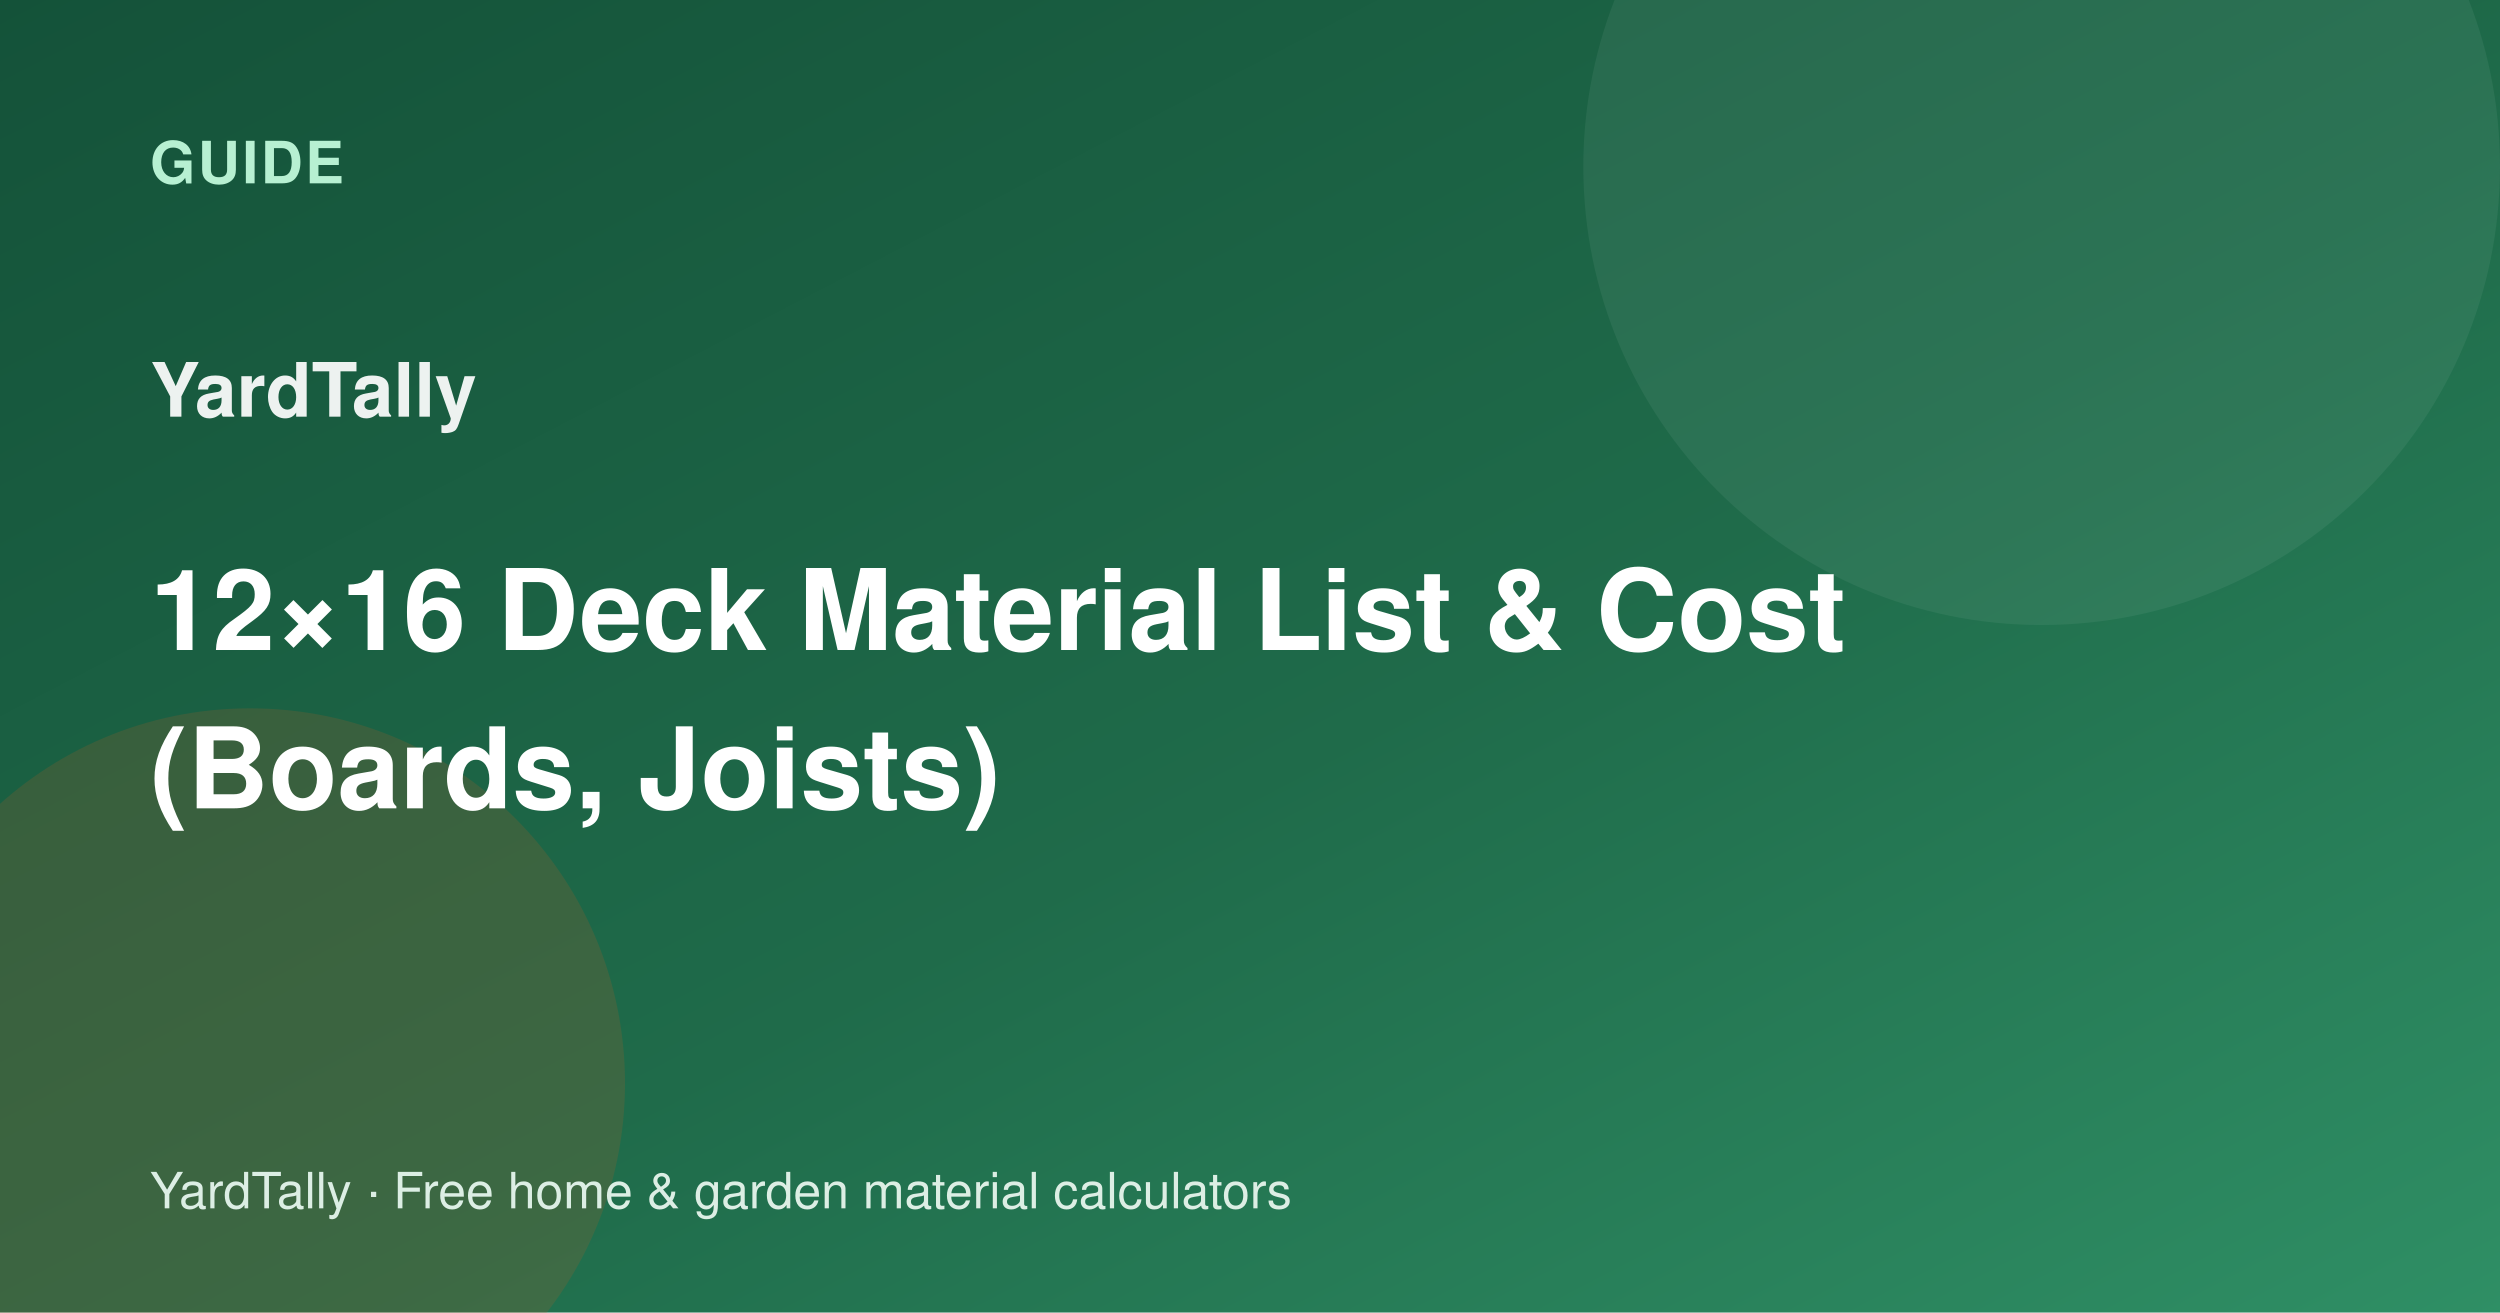
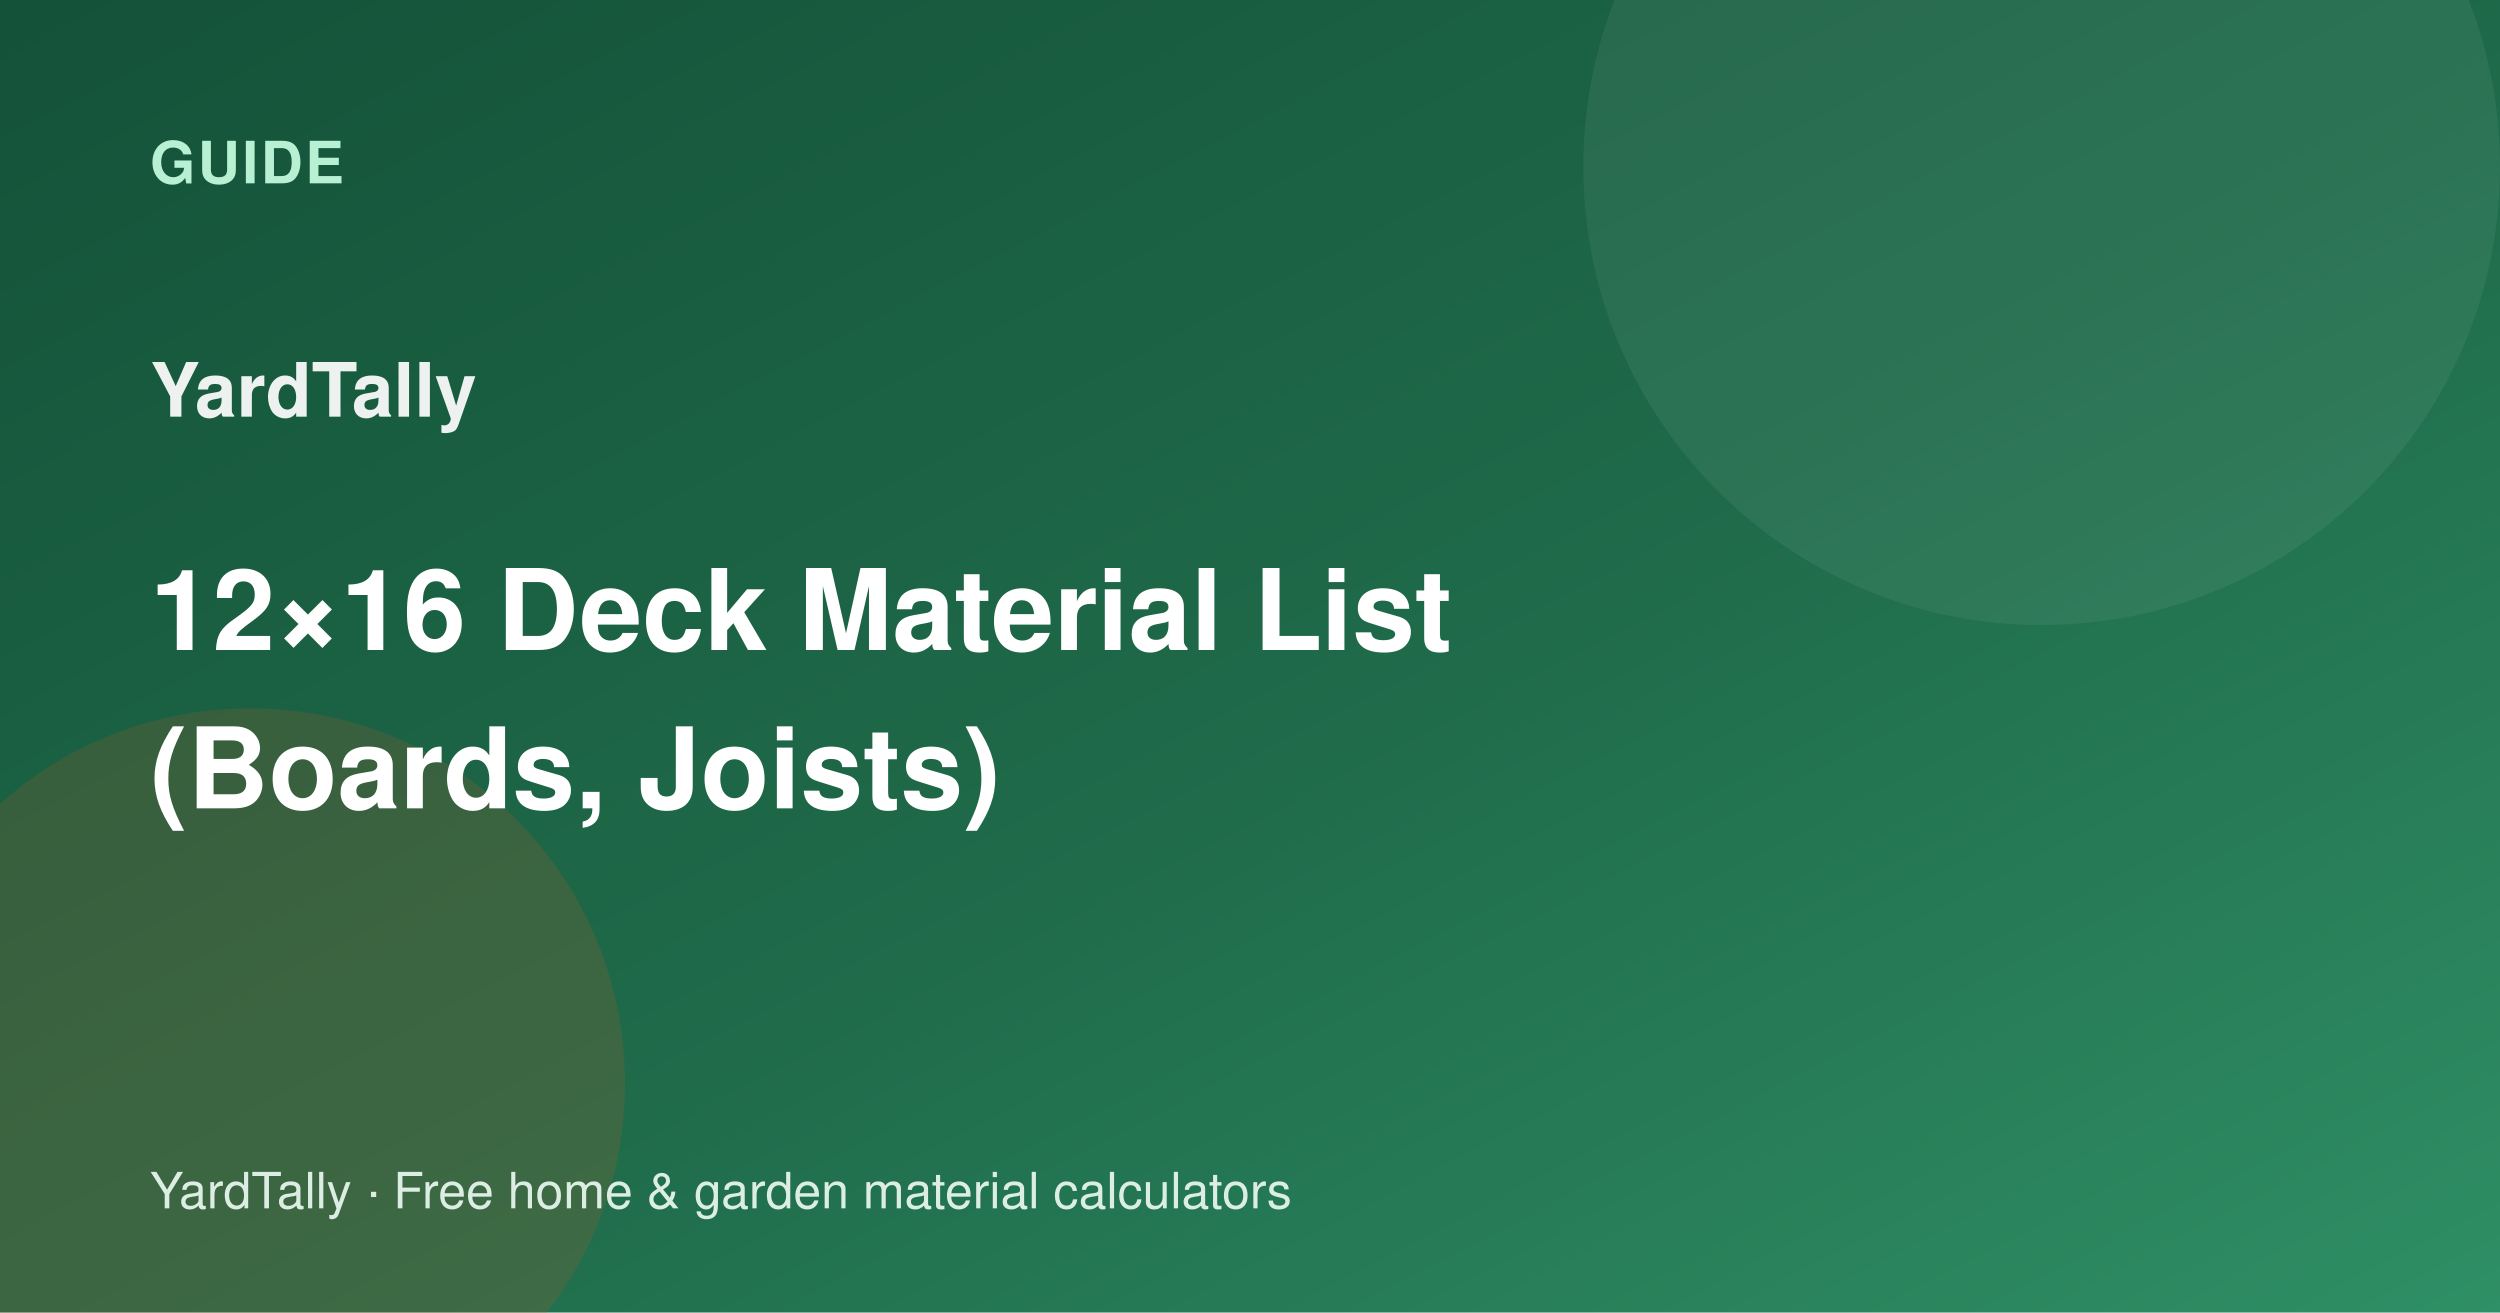
<svg xmlns="http://www.w3.org/2000/svg" width="1200" height="630" viewBox="0 0 1200 630">
  <defs>
    <linearGradient id="bg" x1="0" y1="0" x2="1" y2="1">
      <stop offset="0%" stop-color="#145239" />
      <stop offset="55%" stop-color="#1f6b4a" />
      <stop offset="100%" stop-color="#2f8f65" />
    </linearGradient>
  </defs>
  <rect width="1200" height="630" fill="url(#bg)" />
  <circle cx="980" cy="80" r="220" fill="#ffffff" fill-opacity="0.06" />
  <circle cx="120" cy="520" r="180" fill="#c45c26" fill-opacity="0.18" />
  <text x="72" y="88" font-family="ui-sans-serif, system-ui, Segoe UI, Helvetica, Arial, sans-serif" font-size="28" font-weight="600" fill="#b7f0d2" letter-spacing="0.04em">GUIDE</text>
  <text x="72" y="200" font-family="ui-sans-serif, system-ui, Segoe UI, Helvetica, Arial, sans-serif" font-size="36" font-weight="700" fill="#ffffff" fill-opacity="0.92">YardTally</text>
-   <text x="72" y="312" font-family="ui-sans-serif, system-ui, Segoe UI, Helvetica, Arial, sans-serif" font-size="54" font-weight="700" fill="#ffffff">12×16 Deck Material List &amp; Cost</text>
+   <text x="72" y="312" font-family="ui-sans-serif, system-ui, Segoe UI, Helvetica, Arial, sans-serif" font-size="54" font-weight="700" fill="#ffffff">12×16 Deck Material List</text>
  <text x="72" y="388" font-family="ui-sans-serif, system-ui, Segoe UI, Helvetica, Arial, sans-serif" font-size="54" font-weight="700" fill="#ffffff">(Boards, Joists)</text>
  <text x="72" y="580" font-family="ui-sans-serif, system-ui, Segoe UI, Helvetica, Arial, sans-serif" font-size="24" fill="#dceee4">YardTally · Free home &amp; garden material calculators</text>
</svg>
